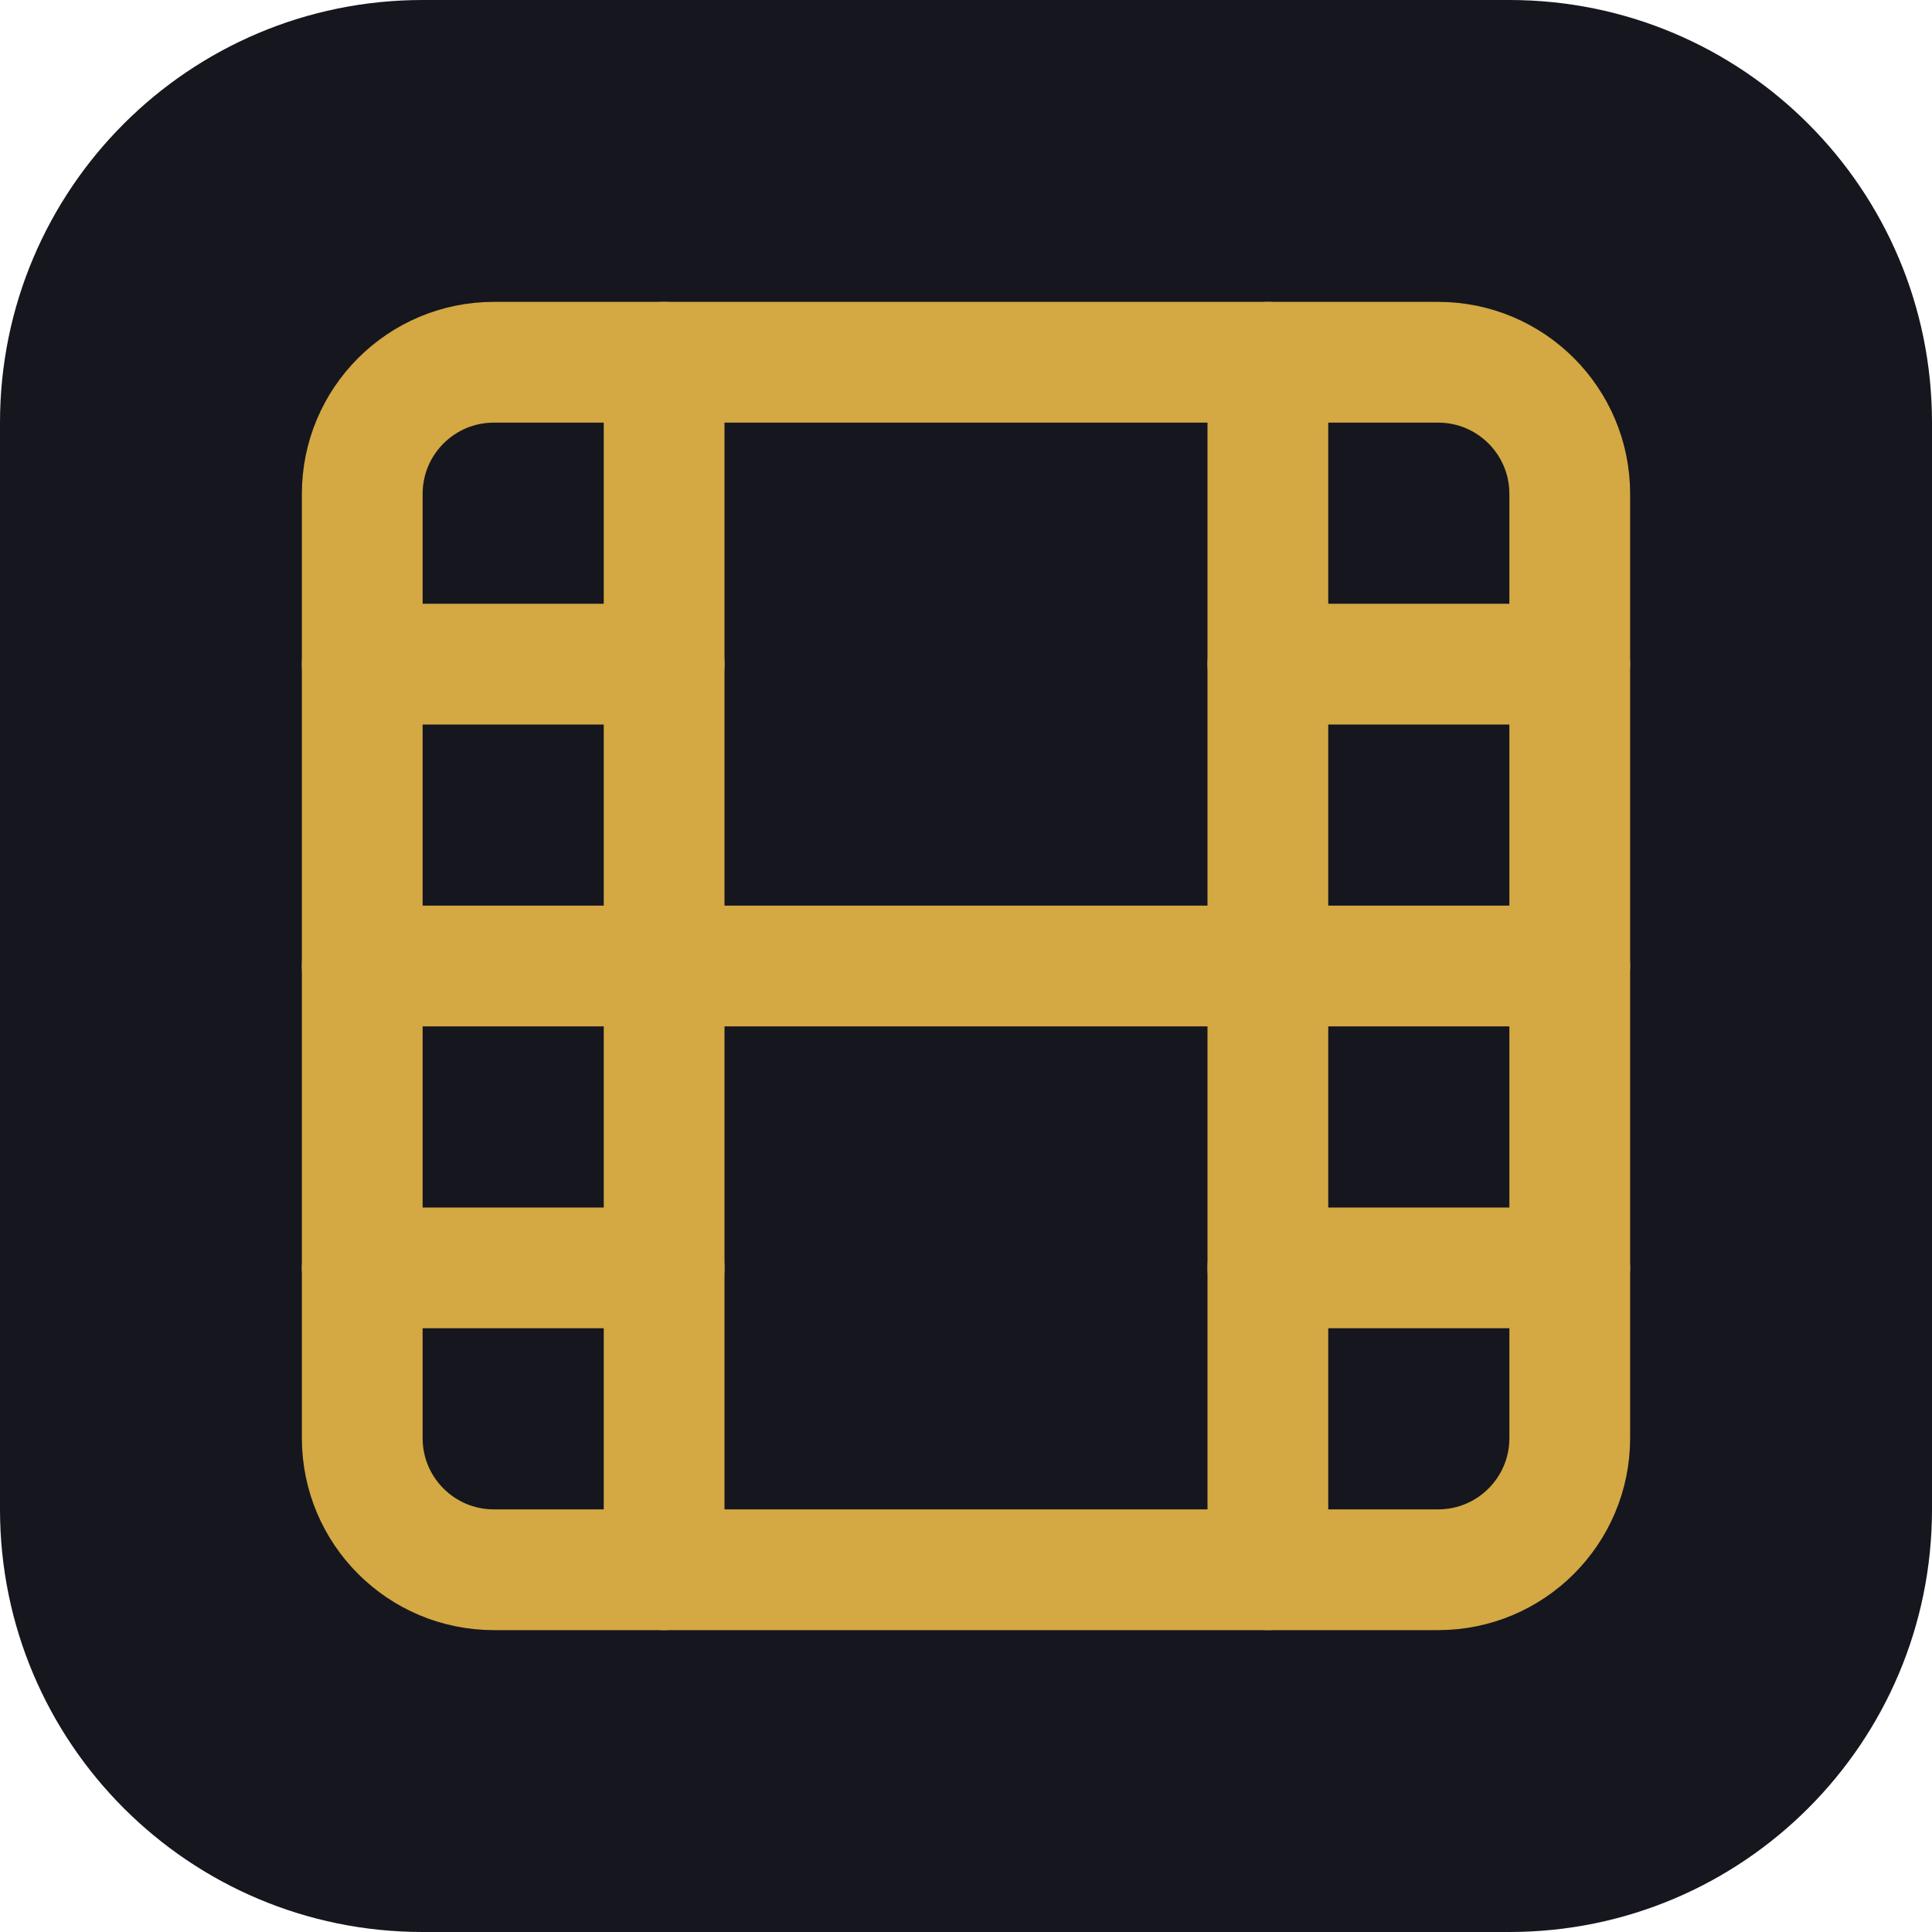
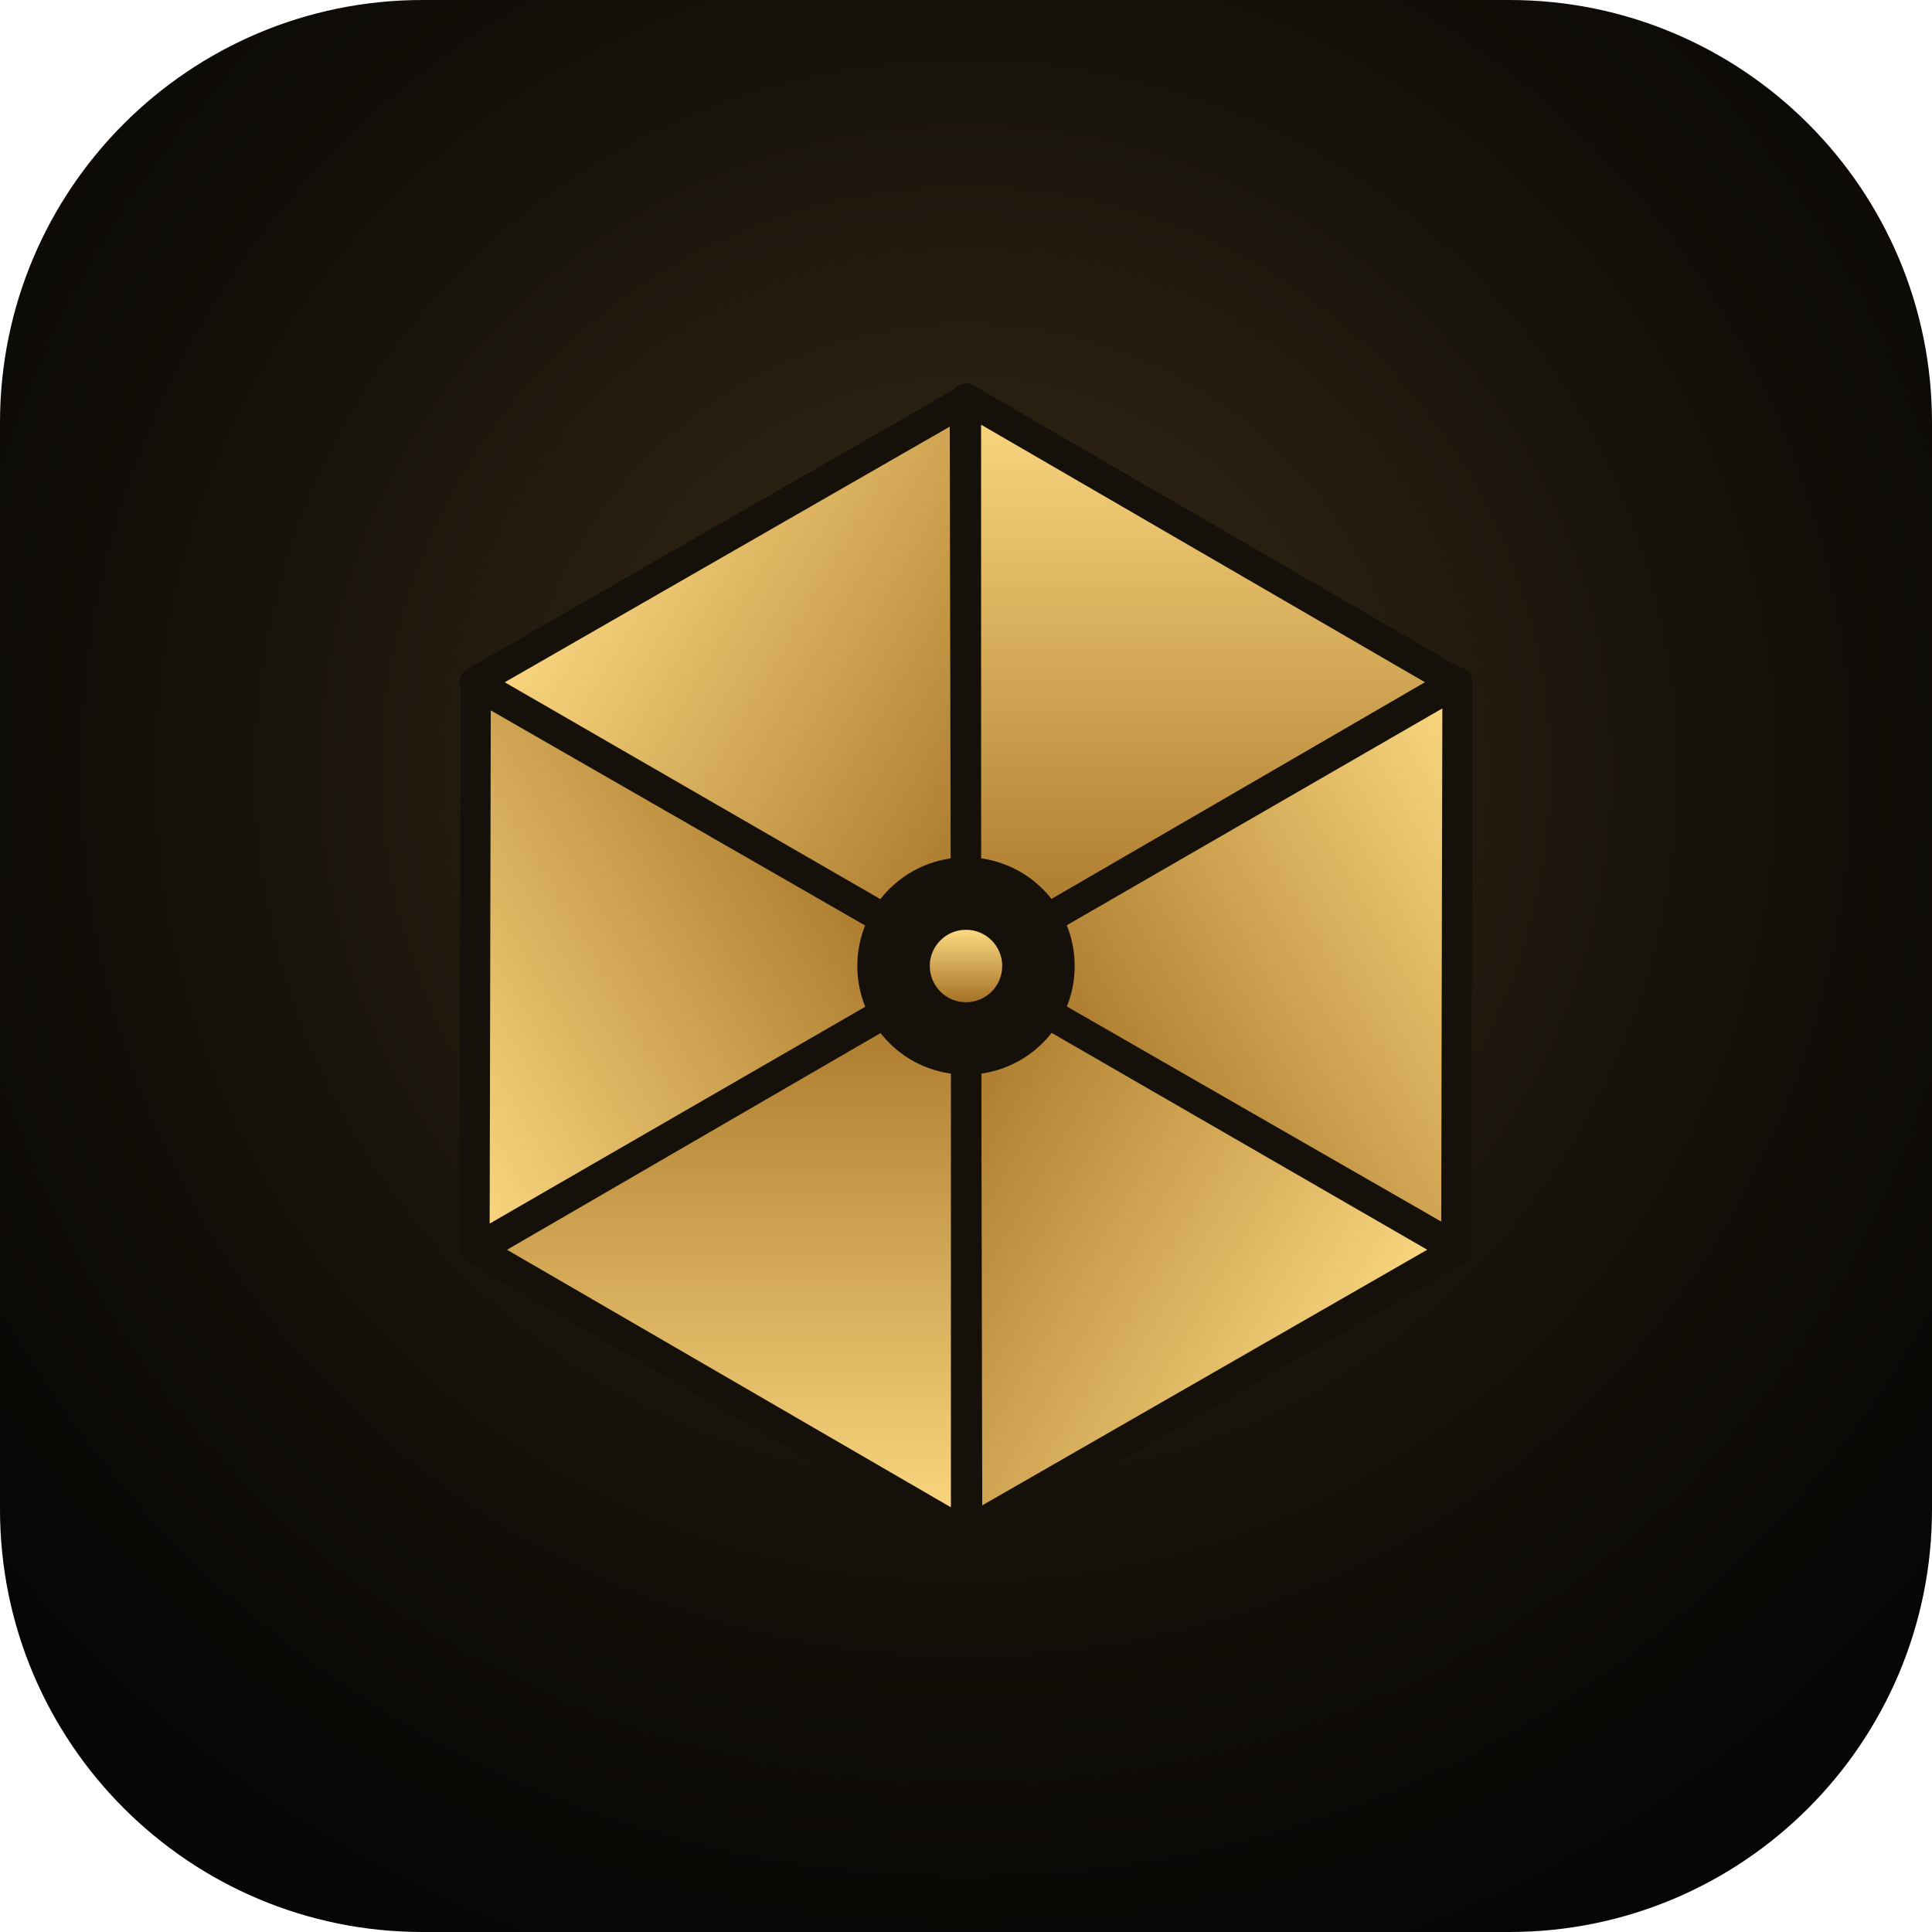
<svg xmlns="http://www.w3.org/2000/svg" viewBox="0 0 32 32">
-   <rect width="32" height="32" rx="7" fill="#16161f" />
-   <g transform="translate(4, 4)" stroke="#d4a842" stroke-width="2" stroke-linecap="round" stroke-linejoin="round" fill="none">
-     <rect width="20" height="20" x="2" y="2" rx="2.18" ry="2.18" />
-     <line x1="7" x2="7" y1="2" y2="22" />
-     <line x1="17" x2="17" y1="2" y2="22" />
-     <line x1="2" x2="22" y1="12" y2="12" />
-     <line x1="2" x2="7" y1="7" y2="7" />
-     <line x1="17" x2="22" y1="7" y2="7" />
-     <line x1="17" x2="22" y1="17" y2="17" />
-     <line x1="2" x2="7" y1="17" y2="17" />
+   <defs>
+     <radialGradient id="bg" cx="50%" cy="40%" r="65%">
+       <stop offset="0%" stop-color="#3a2d18" />
+       <stop offset="60%" stop-color="#15110a" />
+       <stop offset="100%" stop-color="#070605" />
+     </radialGradient>
+     <linearGradient id="gold" x1="50%" y1="0%" x2="50%" y2="100%">
+       <stop offset="0%" stop-color="#fcd982" />
+       <stop offset="100%" stop-color="#a47225" />
+     </linearGradient>
+   </defs>
+   <rect width="32" height="32" rx="7" fill="url(#bg)" />
+   <g transform="translate(16 16)">
+     <g fill="url(#gold)" stroke="#15110a" stroke-width="0.5" stroke-linejoin="round">
+       <path d="M0 -9.4 L 8.1 -4.7 L 0 0 Z" transform="rotate(0)" />
+       <path d="M0 -9.4 L 8.1 -4.7 L 0 0 Z" transform="rotate(60)" />
+       <path d="M0 -9.4 L 8.1 -4.7 L 0 0 Z" transform="rotate(120)" />
+       <path d="M0 -9.4 L 8.1 -4.7 L 0 0 Z" transform="rotate(180)" />
+       <path d="M0 -9.4 L 8.1 -4.7 L 0 0 Z" transform="rotate(240)" />
+       <path d="M0 -9.4 L 8.1 -4.7 L 0 0 Z" transform="rotate(300)" />
+     </g>
+     <circle r="1.8" fill="#15110a" />
+     <circle r="0.6" fill="url(#gold)" />
  </g>
</svg>
